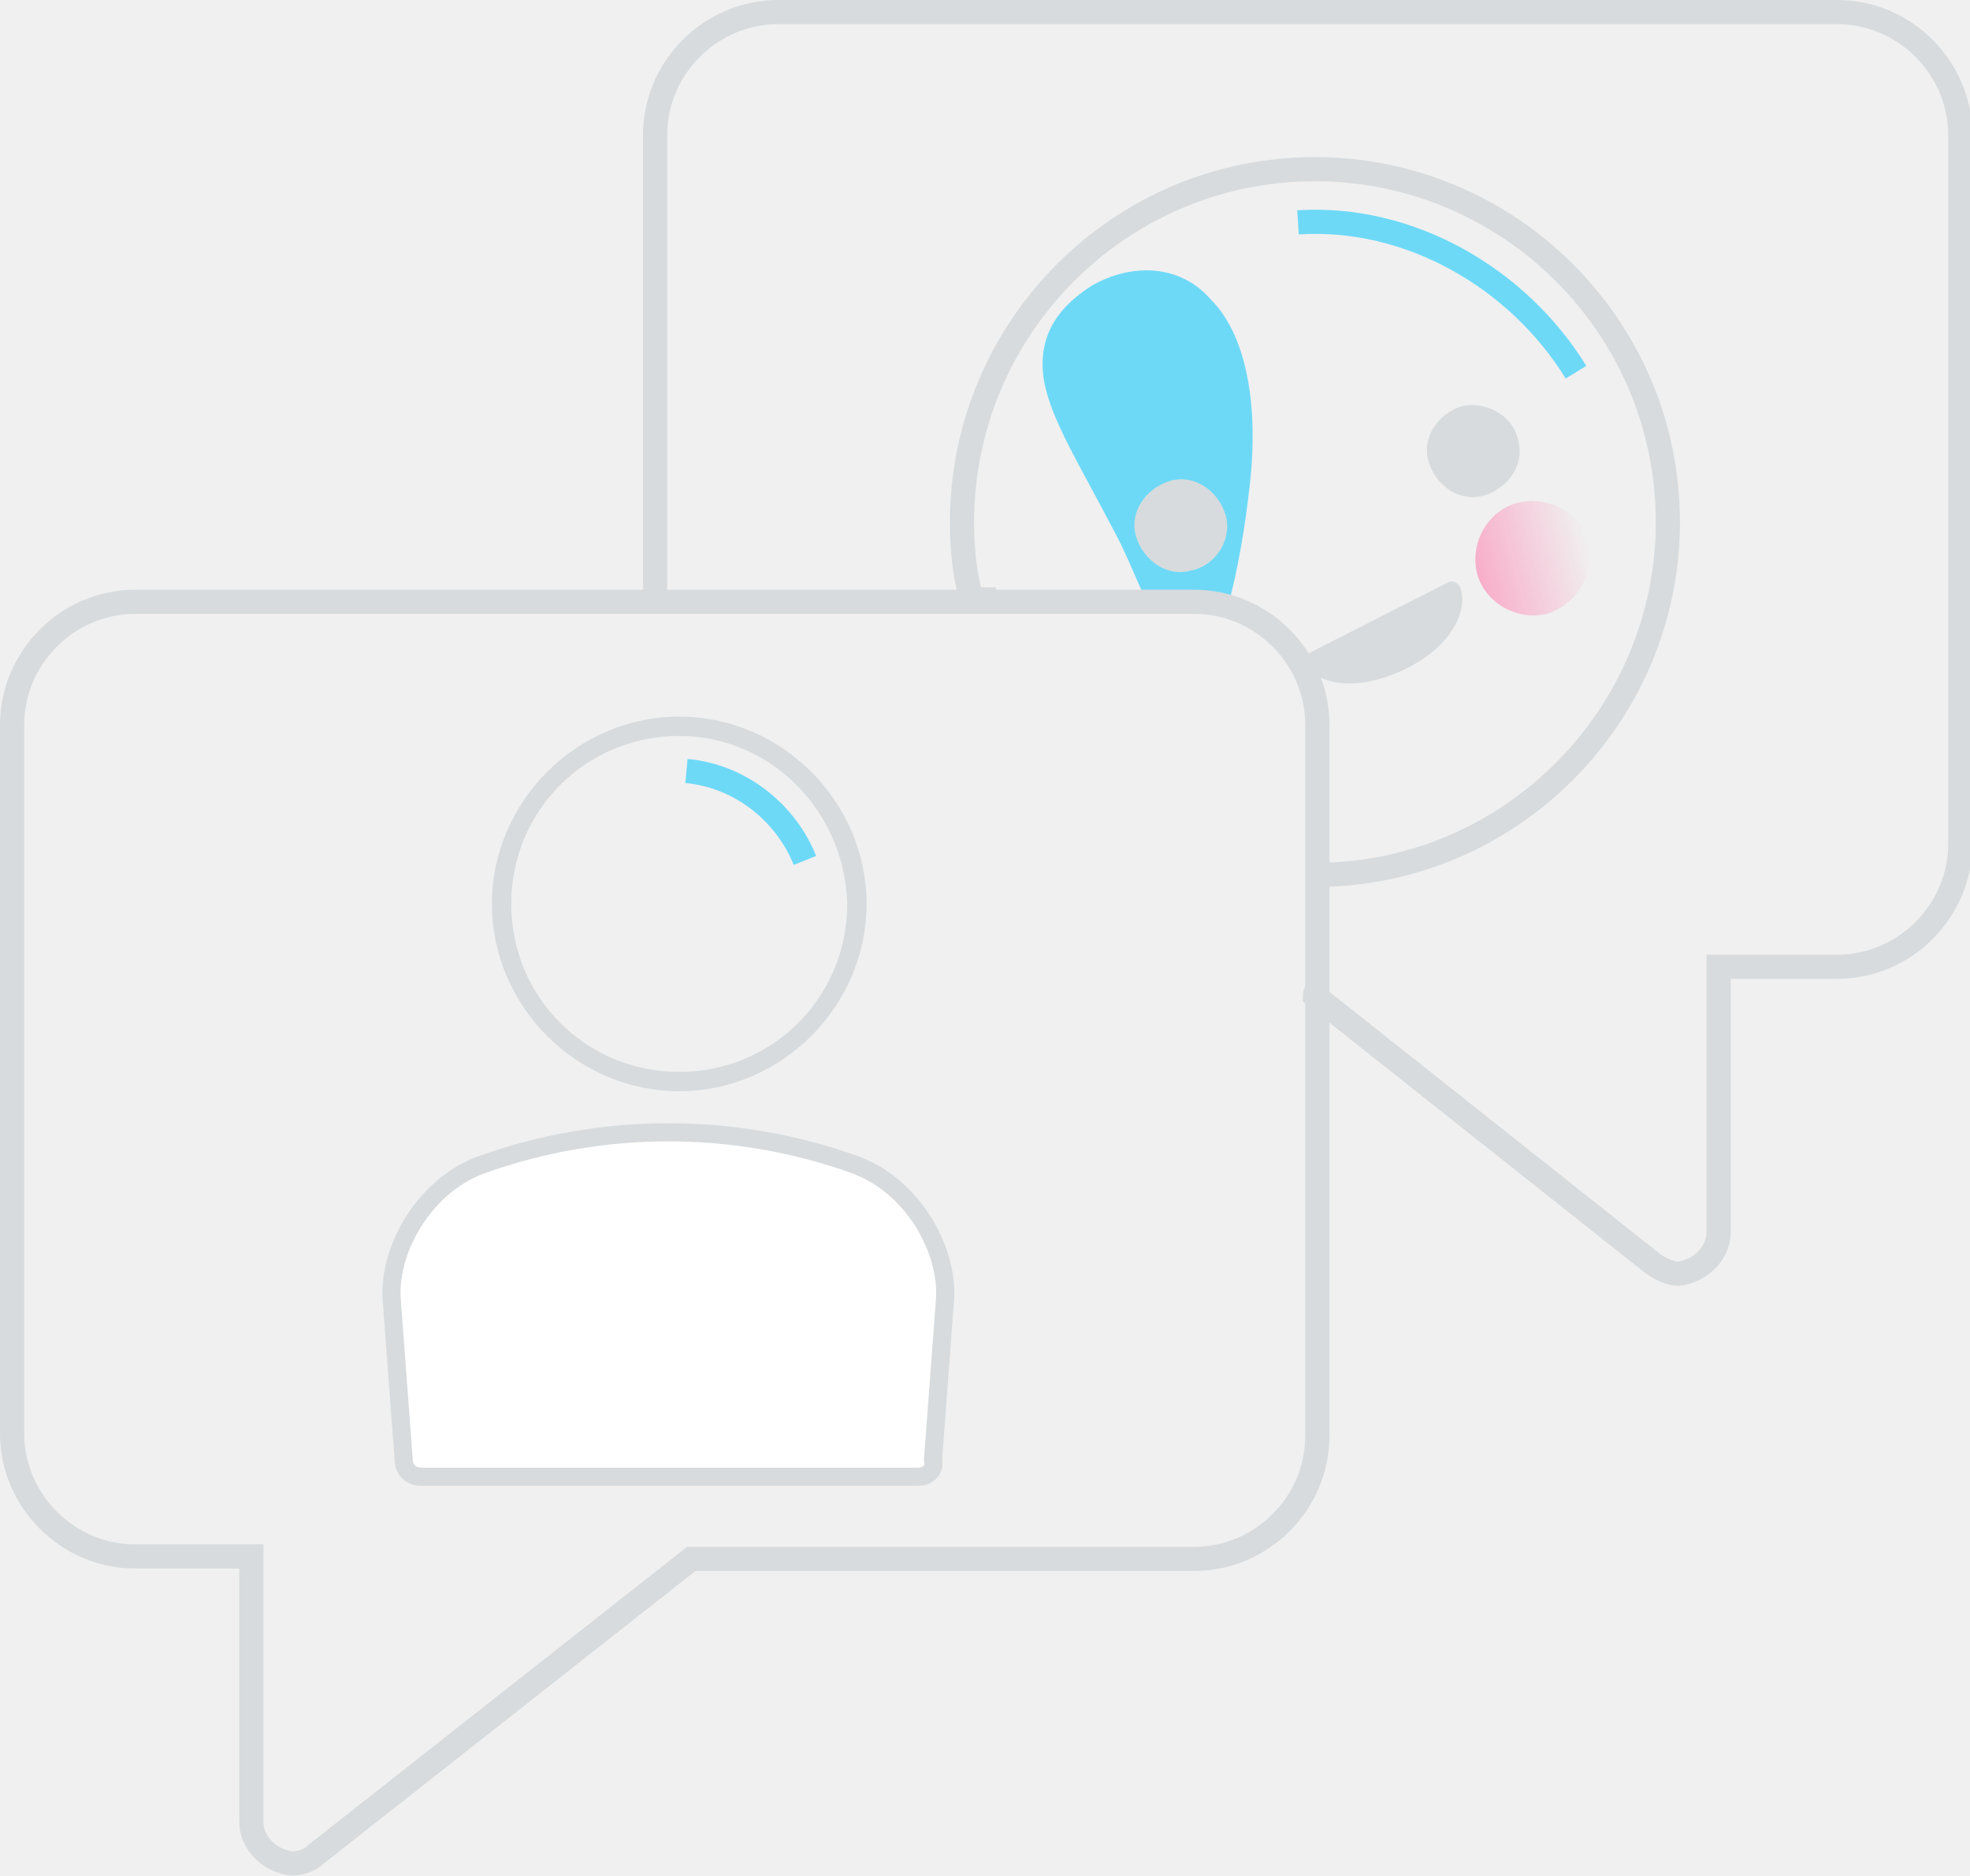
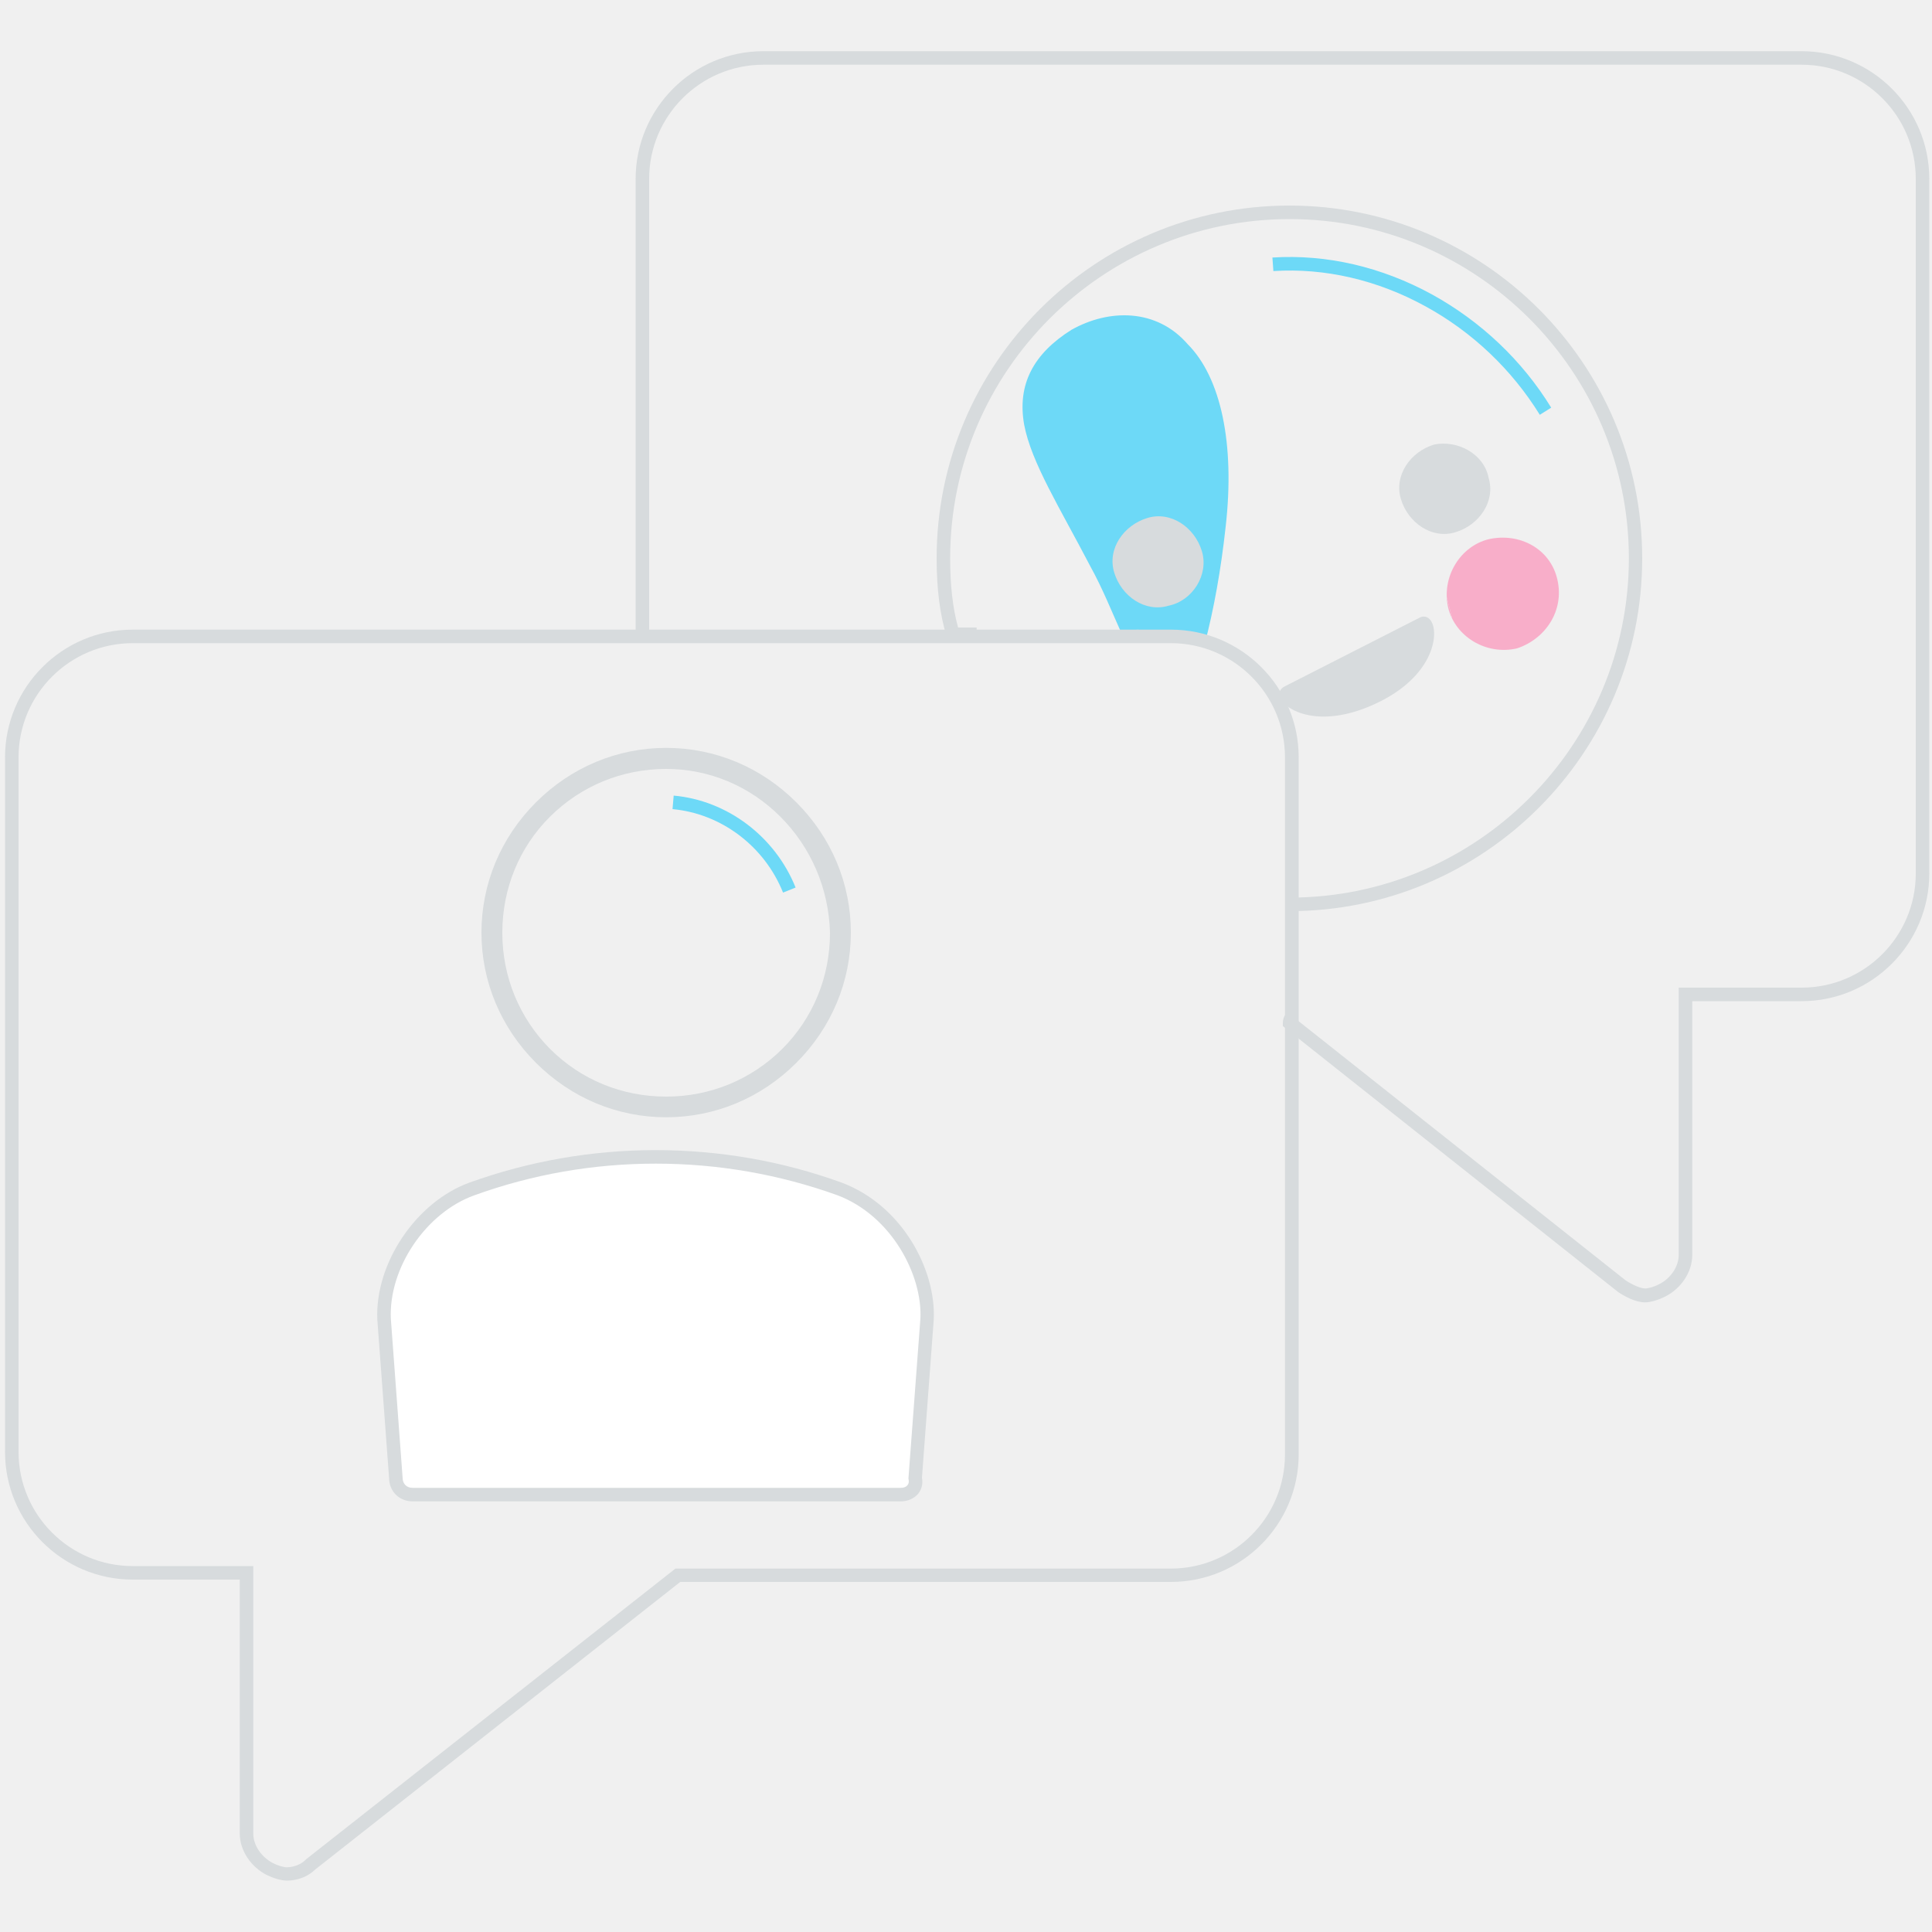
- <svg xmlns="http://www.w3.org/2000/svg" version="1.1" id="Calque_1" x="0px" y="0px" viewBox="0 0 81.5 77.6" enable-background="new 0 0 81.5 77.6" xml:space="preserve">
+ <svg xmlns="http://www.w3.org/2000/svg" xmlns:xlink="http://www.w3.org/1999/xlink" version="1.1" id="Calque_1" x="0px" y="0px" viewBox="0 0 1000 1000" enable-background="new 0 0 1000 1000" xml:space="preserve">
  <g>
    <g>
-       <path fill="none" stroke="#D7DBDD" stroke-width="0.5" stroke-miterlimit="10" d="M28.1,44.9c-4.1,0-7.5-3.4-7.5-7.5    c0-4.1,3.4-7.5,7.5-7.5c4.1,0,7.5,3.4,7.5,7.5C35.6,41.5,32.2,44.9,28.1,44.9L28.1,44.9z M28.1,30.2c-4,0-7.2,3.2-7.2,7.2    c0,4,3.2,7.2,7.2,7.2s7.2-3.2,7.2-7.2C35.2,33.4,32,30.2,28.1,30.2L28.1,30.2z" />
-     </g>
-   </g>
-   <g>
-     <path fill="#6DD9F7" d="M48.9,32C48.9,32.1,48.9,32.1,48.9,32C48.9,32.1,48.9,32.1,48.9,32z" />
-     <path fill="#6DD9F7" d="M50.1,12.4c-1.3-1.5-3.3-1.5-4.9-0.6c-1.6,1-2.3,2.3-2,4c0.3,1.6,1.5,3.5,2.8,6c0.5,0.9,0.9,1.9,1.3,2.8   c1-0.5,2.3,0.4,3.5,0.5c0.4-1.5,0.7-3.2,0.9-5C52.1,16.6,51.5,13.8,50.1,12.4z" />
-   </g>
-   <path fill="none" stroke="#D7DBDD" stroke-miterlimit="10" d="M54.4,36.2c8.1,0,14.6-6.6,14.6-14.6c0-8.1-6.6-14.6-14.6-14.6  c-8.1,0-14.6,6.6-14.6,14.6c0,1.1,0.1,2.2,0.4,3.2c0.3,0,0.5,0,1,0c-0.5,0-0.7,0-1,0" />
-   <path fill="#ED9E6E" d="M45.6,32C45.6,32,45.6,32,45.6,32C45.6,32,45.6,32,45.6,32C45.6,32,45.6,32,45.6,32" />
-   <path fill="#ED9E6E" d="M69.9,26C69.9,26,69.9,26,69.9,26c0,0,0-0.1,0-0.1C69.9,25.9,69.9,25.9,69.9,26" />
-   <path fill="#D7DBDD" d="M60.5,16.8c-1,0.3-1.7,1.3-1.4,2.3c0.3,1,1.3,1.7,2.3,1.4c1-0.3,1.7-1.3,1.4-2.3  C62.6,17.2,61.5,16.6,60.5,16.8" />
-   <path fill="#D7DBDD" d="M58.1,27.7c-2.3,1.1-3.8,0.4-4.1-0.2c-0.1-0.2,0-0.4,0.2-0.5l5.7-2.9c0.2-0.1,0.4,0,0.5,0.2  C60.7,24.9,60.4,26.6,58.1,27.7z" />
-   <path fill="none" stroke="#6DD9F7" stroke-miterlimit="10" d="M53.7,9.2c4.6-0.3,9.1,2.3,11.5,6.2" />
-   <linearGradient id="SVGID_1_" gradientUnits="userSpaceOnUse" x1="58.807" y1="41.178" x2="63.536" y2="41.178" gradientTransform="matrix(0.9702 -0.2425 -0.2425 -0.9702 14.071 77.8709)">
-     <stop offset="0" style="stop-color:#FF7BAC" />
-     <stop offset="1" style="stop-color:#FF7BAC;stop-opacity:0" />
-   </linearGradient>
-   <path opacity="0.56" fill="url(#SVGID_1_)" enable-background="new    " d="M65.7,22.5c0.3,1.3-0.5,2.5-1.7,2.9  c-1.3,0.3-2.6-0.5-2.9-1.7c-0.3-1.3,0.5-2.6,1.7-2.9C64.1,20.5,65.4,21.2,65.7,22.5" />
-   <path fill="#D7DBDD" d="M50.7,21.3c-0.3-1-1.3-1.7-2.3-1.4c-1,0.3-1.7,1.3-1.4,2.3c0.3,1,1.3,1.7,2.3,1.4  C50.3,23.4,51,22.3,50.7,21.3" />
-   <g>
-     <g>
-       <path fill="none" stroke="#D7DBDD" stroke-miterlimit="10" d="M12.1,77.1c-0.2,0-0.5-0.1-0.7-0.2c-0.6-0.3-1-0.9-1-1.5V64.4H5.6    c-2.8,0-5.1-2.3-5.1-5.1V30c0-2.8,2.3-5.1,5.1-5.1h43.8c2.8,0,5.1,2.3,5.1,5.1v29.4c0,2.8-2.3,5.1-5.1,5.1H28.6L13.1,76.7    C12.8,77,12.4,77.1,12.1,77.1L12.1,77.1z" />
-     </g>
-     <g>
-       <path fill="none" stroke="#D7DBDD" stroke-miterlimit="10" d="M54.7,40.9c-0.3,0-0.3,0.3-0.3,0.3l14,11.1c0.3,0.2,0.7,0.4,1,0.4    c0.2,0,0.5-0.1,0.7-0.2c0.6-0.3,1-0.9,1-1.5V40H76c2.8,0,5.1-2.3,5.1-5.1V5.6c0-2.8-2.3-5.1-5.1-5.1H32.2c-2.8,0-5.1,2.3-5.1,5.1    v19.3" />
-       <path fill="none" stroke="#D7DBDD" stroke-miterlimit="10" d="M54,40.9" />
+       <g>
+         <path fill="#D7DBDD" d="M344.8,578.3c-25.3,0-49.2-10-67.4-28.2c-18.2-18.2-28.2-42.1-28.2-67.4s10-49.2,28.2-67.4     c18.2-18.2,42.1-28.2,67.4-28.2s49.2,10,67.4,28.2c18.2,18.2,28.2,42.1,28.2,67.4s-10,49.2-28.2,67.4     C394,568.3,370.1,578.3,344.8,578.3z M344.8,398c-22.8,0-44.1,8.8-60.1,24.7s-24.7,37.3-24.7,60.1c0,22.8,8.8,44.1,24.7,60.1     c16,16,37.3,24.7,60.1,24.7s44.1-8.8,60.1-24.7c16-16,24.7-37.3,24.7-60.1c-0.6-22.7-9.7-44.1-25.7-60.1     C388,406.8,367,398,344.8,398z" />
+       </g>
    </g>
  </g>
  <g>
    <g>
-       <path fill="#FFFFFF" stroke="#D7DBDD" stroke-width="0.75" stroke-miterlimit="10" d="M38,61.1H17.4c-0.4,0-0.7-0.3-0.7-0.7    l-0.5-6.7c-0.1-2.2,1.5-4.7,3.7-5.5c5-1.8,10.5-1.8,15.5,0c2.4,0.9,3.8,3.5,3.7,5.5l-0.5,6.7C38.7,60.8,38.4,61.1,38,61.1L38,61.1    z" />
+       <path fill="#6DD9F7" d="M600,418.6C600,419.8,600,419.8,600,418.6C600,419.8,600,419.8,600,418.6z" />
+     </g>
+     <g>
+       <path fill="#6DD9F7" d="M614.7,178.1c-16-18.4-40.5-18.4-60.1-7.4c-19.6,12.3-28.2,28.2-24.5,49.1c3.7,19.6,18.4,42.9,34.4,73.6    c6.1,11,11,23.3,16,34.4c12.3-6.1,28.2,4.9,42.9,6.1c4.9-18.4,8.6-39.3,11-61.3C639.3,229.6,631.9,195.3,614.7,178.1z" />
    </g>
  </g>
-   <path fill="none" stroke="#6DD9F7" stroke-miterlimit="10" d="M28.4,31.9c2.2,0.2,4.1,1.7,4.9,3.7" />
+   <g>
+     <path fill="#D7DBDD" d="M667.5,471.6v-7c96.8,0,175.6-78.8,175.6-175.6s-78.8-175.6-175.6-175.6S491.8,192.1,491.8,289   c0,13.9,1.3,25.6,4.1,35.8h9.6v7h-14.9l-0.7-2.5c-3.4-11.3-5.1-24.5-5.1-40.3c0-100.7,81.9-182.6,182.6-182.6   c100.7,0,182.6,81.9,182.6,182.6S768.2,471.6,667.5,471.6z" />
+   </g>
+   <g>
+     <path fill="#ED9E6E" d="M559.5,416.6L559.5,416.6L559.5,416.6L559.5,416.6" />
+   </g>
+   <g>
+     <path fill="#ED9E6E" d="M857.7,342.9L857.7,342.9v-1.2C857.7,341.7,857.7,341.7,857.7,342.9" />
+   </g>
+   <g>
+     <path fill="#D7DBDD" d="M742.3,230.1c-12.3,3.7-20.9,16-17.2,28.2c3.7,12.3,16,20.9,28.2,17.2c12.3-3.7,20.9-16,17.2-28.2   C768.1,235,754.6,227.6,742.3,230.1" />
+   </g>
+   <g>
+     <path fill="#D7DBDD" d="M712.9,363.8c-28.2,13.5-46.6,4.9-50.3-2.5c-1.2-2.5,0-4.9,2.5-6.1l69.9-35.6c2.5-1.2,4.9,0,6.1,2.5   C744.8,329.4,741.1,350.3,712.9,363.8z" />
+   </g>
+   <g>
+     <path fill="#6DD9F7" d="M797,214.7c-14.4-23.3-34.8-42.8-59.1-56.1c-24.9-13.7-52.1-20-78.8-18.3l-0.5-7   c27.9-1.8,56.5,4.8,82.6,19.1c25.4,14,46.7,34.2,61.7,58.6L797,214.7z" />
+   </g>
+   <g opacity="0.56" enable-background="new    ">
+     <g>
+       <defs>
+         <path id="SVGID_1_" d="M806.1,300c3.7,16-6.1,30.7-20.9,35.6c-16,3.7-31.9-6.1-35.6-20.9c-3.7-16,6.1-31.9,20.9-35.6     C786.5,275.5,802.5,284,806.1,300" />
+       </defs>
+       <clipPath id="SVGID_2_">
+         <use xlink:href="#SVGID_1_" overflow="visible" />
+       </clipPath>
+       <polygon clip-path="url(#SVGID_2_)" fill="#FF7BAC" points="746,297.6 756.4,339.3 746,339.3   " />
+       <polygon clip-path="url(#SVGID_2_)" fill="#FF7BAC" points="800.3,275.5 809.8,313.5 809.8,339.3 756.4,339.3 746,297.6     746,275.5   " />
+       <polygon clip-path="url(#SVGID_2_)" fill="#FF7BAC" points="809.8,313.5 800.3,275.5 809.8,275.5   " />
+     </g>
+   </g>
+   <g>
+     <path fill="#D7DBDD" d="M622.1,285.3c-3.7-12.3-16-20.9-28.2-17.2c-12.3,3.7-20.9,16-17.2,28.2c3.7,12.3,16,20.9,28.2,17.2   C617.2,311,625.8,297.5,622.1,285.3" />
+   </g>
+   <g>
+     <g>
+       <g>
+         <path fill="#D7DBDD" d="M148.5,973.4c-3.1,0-7.3-1.4-10.2-2.8c-8.5-4.2-14.2-12.9-14.2-21.5V817.6H68.7     c-36.4,0-66.1-29.6-66.1-66.1V392c0-36.4,29.6-66.1,66.1-66.1h537.4c36.4,0,66.1,29.6,66.1,66.1v360.7     c0,36.4-29.6,66.1-66.1,66.1h-254L163.1,967.7C157.7,972.9,151.1,973.4,148.5,973.4z M68.7,332.9c-32.6,0-59.1,26.5-59.1,59.1     v359.5c0,32.6,26.5,59.1,59.1,59.1h62.4v138.5c0,6,4.2,12.2,10.3,15.3c2.3,1.2,5.4,2.1,7,2.1c1.4,0,6.2-0.3,9.8-3.9l0.3-0.3     l191.1-150.4h256.4c32.6,0,59.1-26.5,59.1-59.1V392c0-32.6-26.5-59.1-59.1-59.1H68.7z" />
+       </g>
+     </g>
+     <g>
+       <g>
+         <path fill="#D7DBDD" d="M851.5,674.1c-5.2,0-11.1-3.4-14.2-5.5l-0.2-0.2L664,531.1v-1.7c0-3.5,2.5-7.2,7.2-7.2v5.6l170.2,134.9     c4,2.6,7.9,4.2,10.2,4.2c1.6,0,4.7-0.9,7-2.1c6.2-3.1,10.3-9.2,10.3-15.3V511.2h63.6c32.6,0,59.1-26.5,59.1-59.1V92.6     c0-32.6-26.5-59.1-59.1-59.1H395.1c-32.6,0-59.1,26.5-59.1,59.1v236.8h-7V92.6c0-36.4,29.6-66.1,66.1-66.1h537.4     c36.4,0,66.1,29.6,66.1,66.1v359.5c0,36.4-29.6,66.1-66.1,66.1h-56.6v131.5c0,8.6-5.7,17.3-14.2,21.5     C858.9,672.6,854.6,674.1,851.5,674.1z" />
+       </g>
+       <g>
+         <path fill="none" stroke="#D7DBDD" stroke-width="7" stroke-miterlimit="10" d="M662.6,525.8" />
+       </g>
+     </g>
+   </g>
+   <g>
+     <g>
+       <g>
+         <path fill="#FFFFFF" d="M466.3,773.6H213.5c-4.9,0-8.6-3.7-8.6-8.6l-6.1-82.2c-1.2-27,18.4-57.7,45.4-67.5     c61.3-22.1,128.8-22.1,190.2,0c29.4,11,46.6,42.9,45.4,67.5l-6.1,82.2C474.8,769.9,471.2,773.6,466.3,773.6L466.3,773.6z" />
+         <path fill="#D7DBDD" d="M466.3,777.1H213.5c-6.8,0-12-5.1-12.1-11.9l-6.1-82.2c-1.3-29.1,20.1-60.9,47.7-70.9     c30.9-11.1,63.3-16.8,96.3-16.8c33,0,65.4,5.6,96.3,16.8c31.5,11.8,49,45.3,47.7,71l-6.1,81.8c0.6,3-0.1,5.9-1.9,8.2     C473.2,775.6,469.9,777.1,466.3,777.1z M202.3,682.6l6.1,82.4c0,3,2.1,5.1,5.1,5.1h252.8c1.5,0,2.8-0.5,3.5-1.5     c0.6-0.7,0.7-1.7,0.5-2.8l-0.1-0.5l6.2-82.8c1.1-22.5-15-53.4-43.1-63.9c-30.1-10.8-61.7-16.3-93.9-16.3     c-32.2,0-63.8,5.5-93.9,16.4C220.4,627.7,201.1,656.4,202.3,682.6z" />
+       </g>
+     </g>
+   </g>
+   <g>
+     <path fill="#6DD9F7" d="M405.3,462c-9.6-24-32-40.9-57.2-43.2l0.6-7c27.8,2.5,52.5,21.2,63.1,47.6L405.3,462z" />
+   </g>
</svg>
